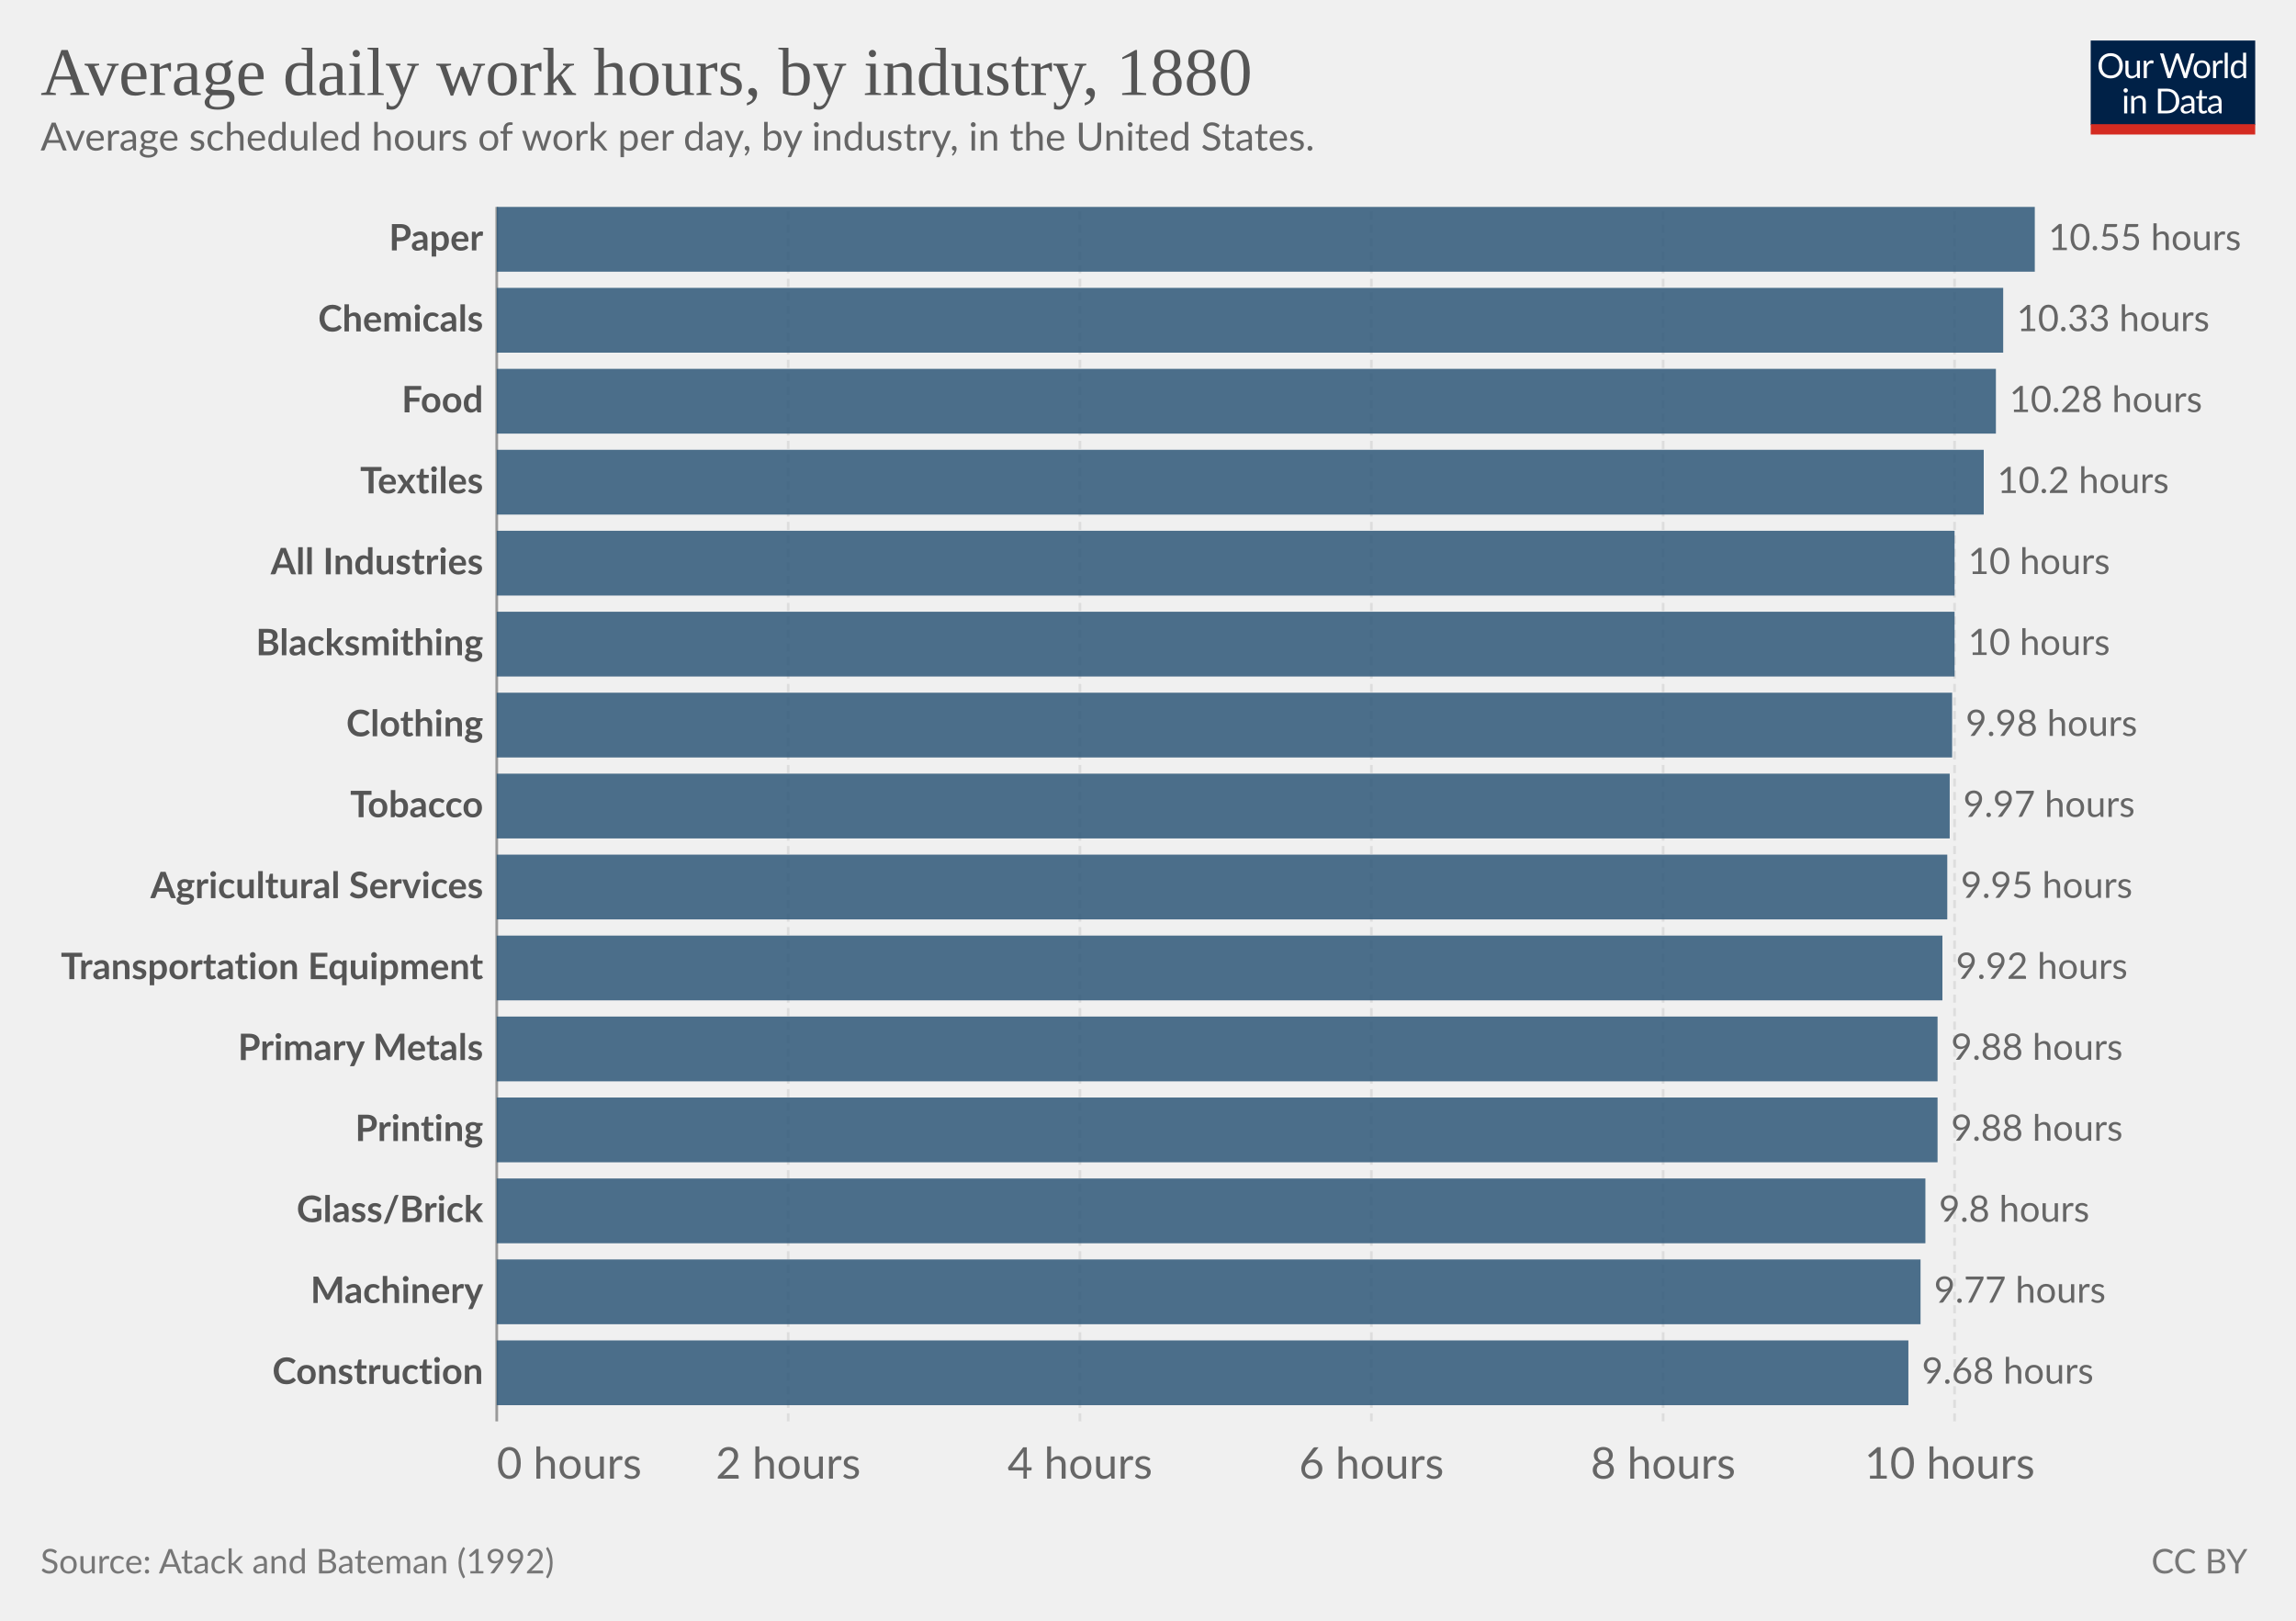
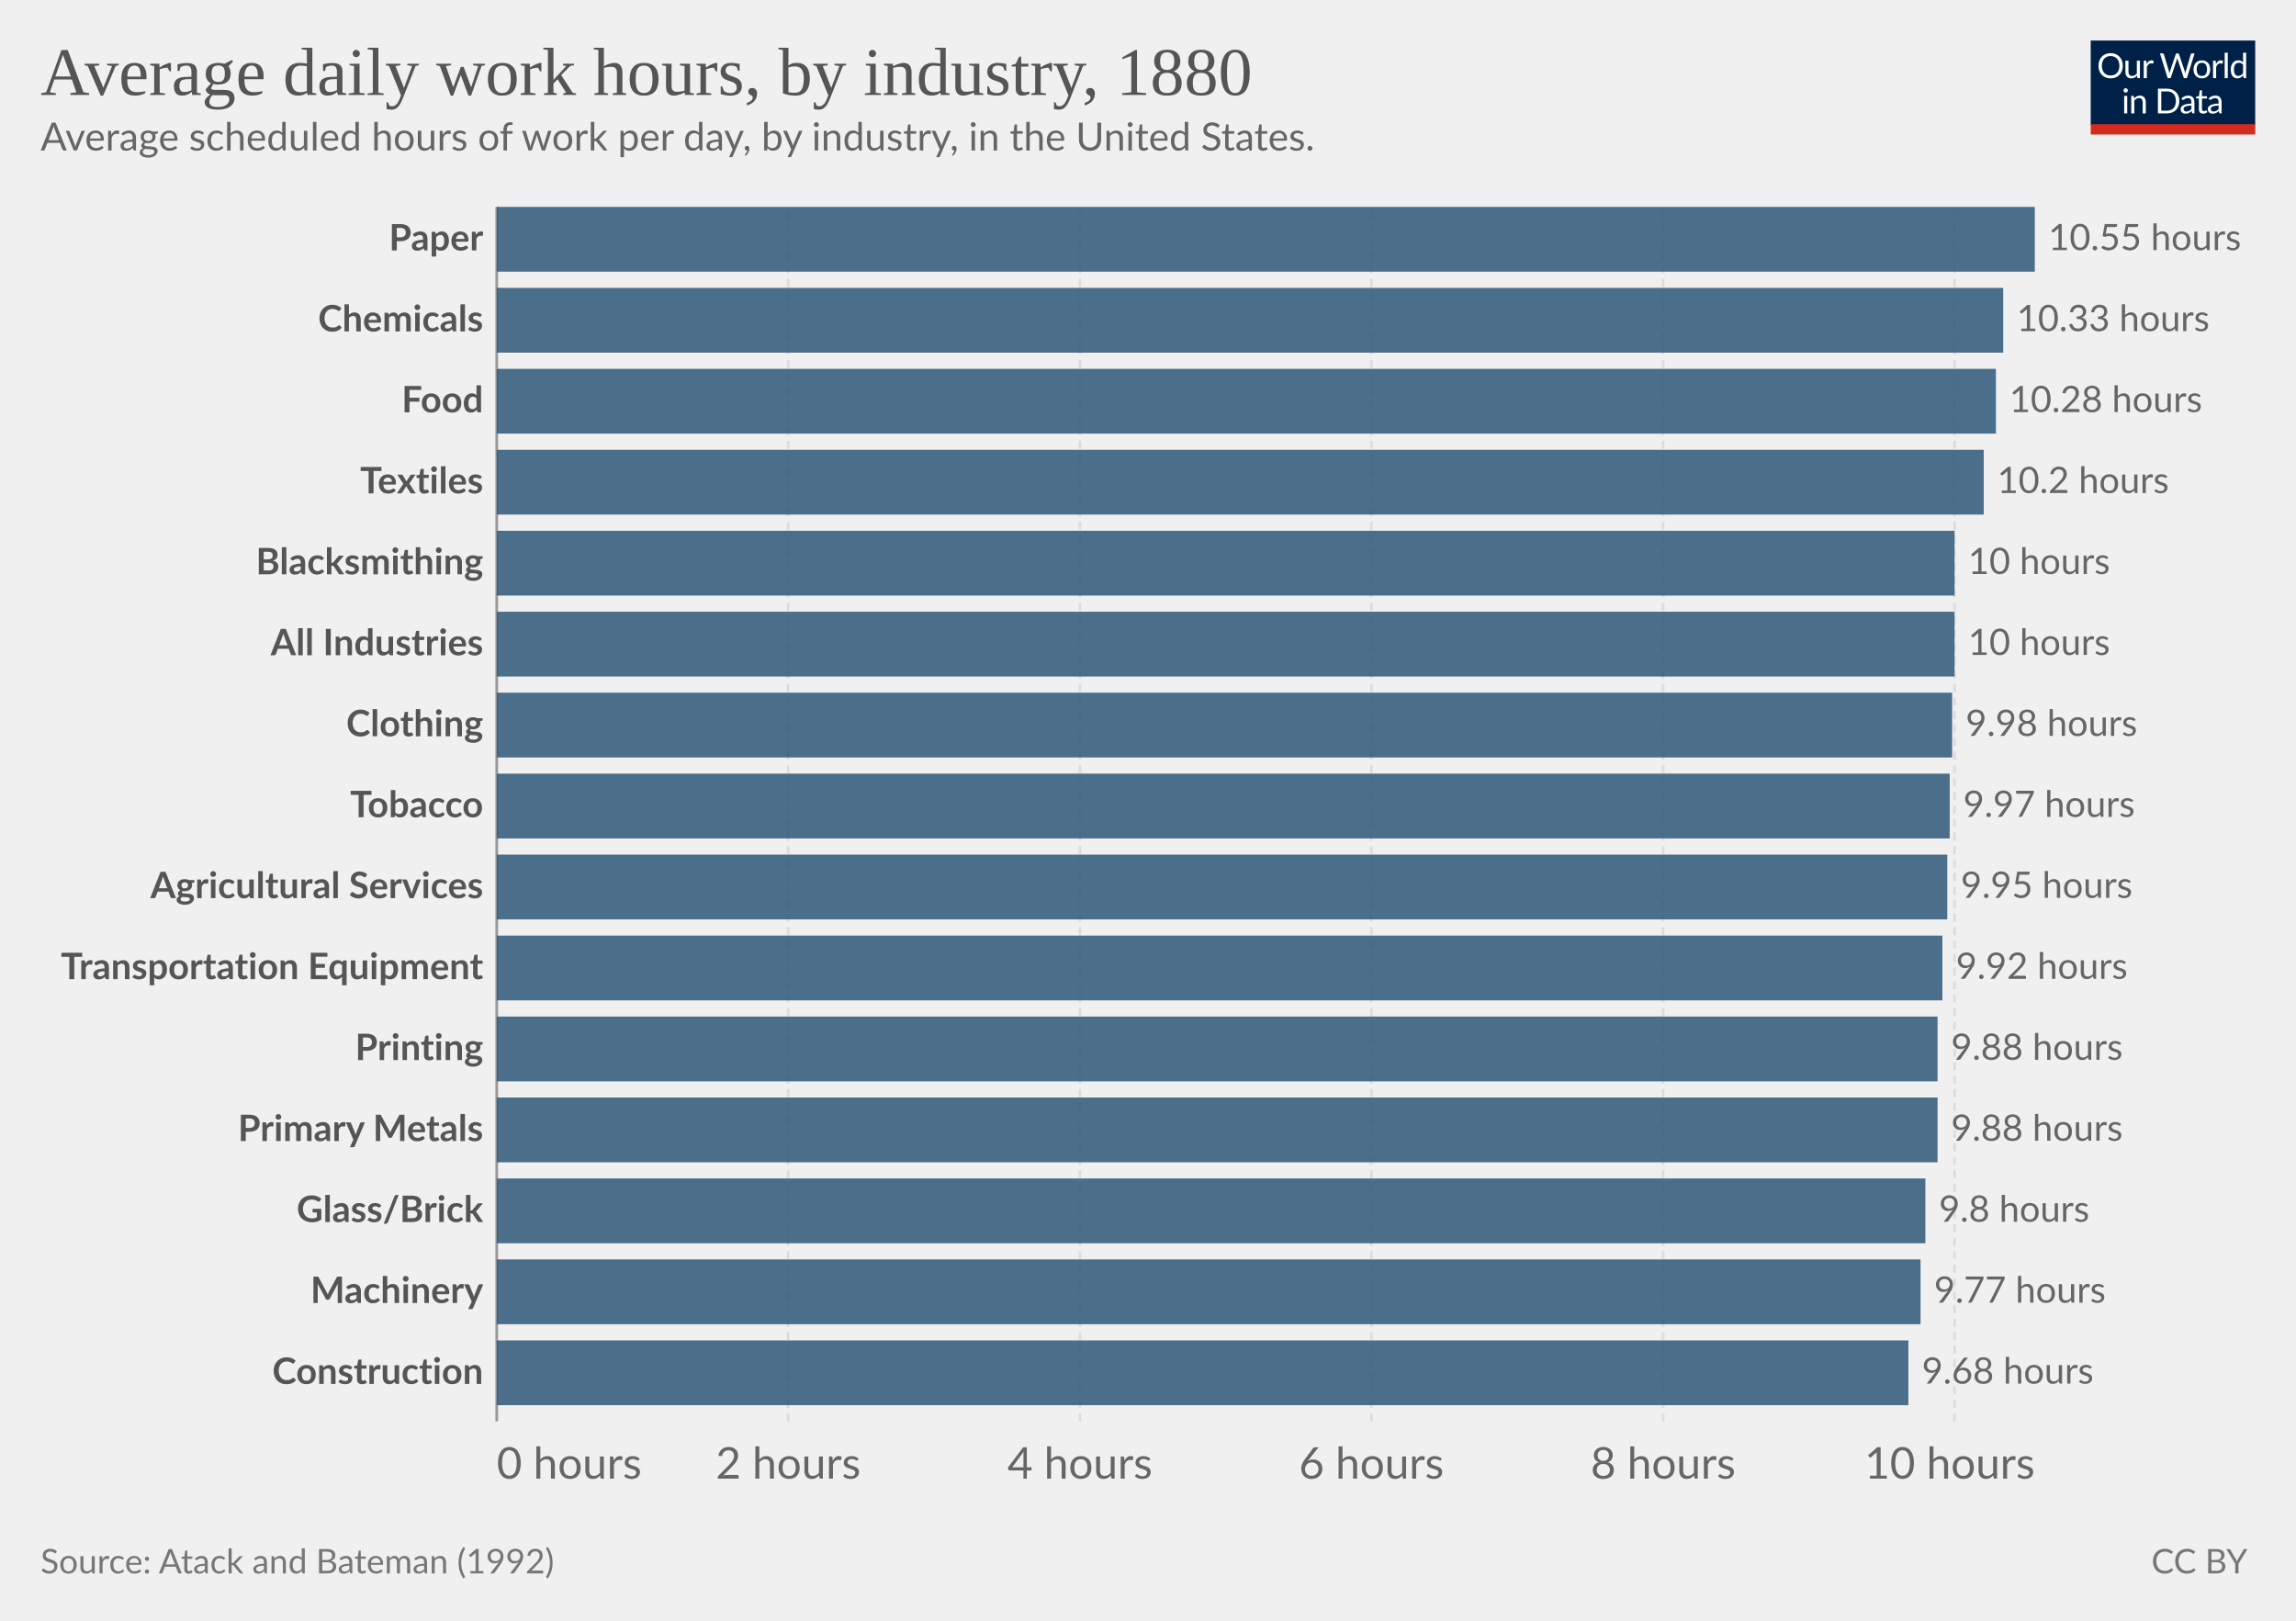
<svg xmlns="http://www.w3.org/2000/svg" version="1.1" style="font-family:Lato, 'Helvetica Neue', Helvetica, Arial, sans-serif;font-size:18px;background-color:white;text-rendering:geometricPrecision;-webkit-font-smoothing:antialiased" width="850" height="600" viewBox="0 0 850 600">
  <g class="HeaderView">
    <g transform="translate(774, 15) scale(0.29)">
      <svg className="owidLog" width="210" height="120" viewBox="0 0 210 120" fill="none">
        <g clip-path="url(#clip0)">
          <path d="M0 0h210v107.89H0V0z" fill="#002147" />
          <path d="M40.98 32.25c0 2.36-.38 4.53-1.12 6.51a14.26 14.26 0 0 1-8.1 8.4c-1.9.78-4.02 1.17-6.34 1.17-2.31 0-4.42-.39-6.33-1.17a14.31 14.31 0 0 1-8.08-8.4 18.29 18.29 0 0 1-1.12-6.51c0-2.36.38-4.53 1.12-6.5.75-1.97 1.8-3.67 3.17-5.1a14.32 14.32 0 0 1 4.9-3.34c1.92-.8 4.03-1.19 6.34-1.19 2.32 0 4.43.4 6.34 1.19 1.92.8 3.56 1.9 4.93 3.34a14.87 14.87 0 0 1 3.17 5.1 18.1 18.1 0 0 1 1.12 6.5zm-4.38 0c0-1.94-.26-3.68-.8-5.22a10.91 10.91 0 0 0-2.24-3.89 9.68 9.68 0 0 0-3.52-2.46 11.95 11.95 0 0 0-4.62-.86c-1.68 0-3.21.28-4.6.86a9.88 9.88 0 0 0-3.54 2.46 10.91 10.91 0 0 0-2.24 3.9c-.53 1.53-.8 3.27-.8 5.2 0 1.94.27 3.68.8 5.22a11.17 11.17 0 0 0 2.24 3.9 10.01 10.01 0 0 0 3.55 2.44c1.38.56 2.9.83 4.6.83s3.24-.27 4.61-.83a9.8 9.8 0 0 0 3.52-2.44 11.17 11.17 0 0 0 2.25-3.9c.53-1.54.8-3.28.8-5.21zm26.22-6.54V48H60.5c-.56 0-.9-.27-1.05-.81l-.31-2.4a12.45 12.45 0 0 1-3.26 2.6c-1.2.64-2.58.96-4.13.96-1.22 0-2.3-.2-3.24-.6a6.52 6.52 0 0 1-2.33-1.7 7.37 7.37 0 0 1-1.43-2.67c-.3-1.04-.46-2.2-.46-3.45V25.7h3.91v14.22c0 1.68.38 2.99 1.15 3.91.77.93 1.96 1.39 3.54 1.39 1.16 0 2.24-.27 3.23-.82a10.42 10.42 0 0 0 2.8-2.28V25.7h3.91zm8.61 4.47a9.94 9.94 0 0 1 2.6-3.56 5.64 5.64 0 0 1 3.76-1.3c.47 0 .92.05 1.34.15.44.1.83.27 1.17.49l-.3 2.92c-.09.37-.3.55-.66.55-.2 0-.5-.04-.9-.13a6.21 6.21 0 0 0-3.24.18 4.23 4.23 0 0 0-1.47.92c-.42.4-.81.9-1.17 1.5-.33.58-.64 1.26-.92 2.02V48H67.7V25.71h2.25c.42 0 .72.08.88.25.16.16.27.44.33.83l.26 3.39zm61.16-13.7L122.75 48h-3.82l-7.99-24.05a21.95 21.95 0 0 1-.42-1.58 38.36 38.36 0 0 1-.44 1.58L102.05 48h-3.83L88.4 16.47h3.54c.38 0 .7.1.95.29.26.2.43.43.5.73l6.52 21.9.28 1.28.29 1.46.3-1.46.38-1.27 7.41-21.91c.1-.25.26-.48.51-.69.27-.22.58-.33.95-.33h1.23c.38 0 .69.1.92.29a1.77 1.77 0 0 1 .53.73l7.4 21.9a28.4 28.4 0 0 1 .68 2.62 29.52 29.52 0 0 1 .52-2.61l6.54-21.91a1.31 1.31 0 0 1 .48-.7c.27-.21.58-.32.95-.32h3.32zm9.35 8.88c1.63 0 3.1.27 4.4.82a9.43 9.43 0 0 1 5.46 5.94c.5 1.4.74 2.98.74 4.73 0 1.76-.25 3.34-.74 4.75a9.43 9.43 0 0 1-5.46 5.92c-1.3.52-2.77.79-4.4.79-1.64 0-3.12-.27-4.44-.8a9.42 9.42 0 0 1-3.35-2.3c-.92-1-1.63-2.2-2.13-3.61-.49-1.41-.73-3-.73-4.75s.24-3.33.73-4.73c.5-1.43 1.2-2.64 2.13-3.63.93-1 2.04-1.77 3.35-2.31 1.32-.55 2.8-.82 4.44-.82zm0 19.89c2.2 0 3.84-.73 4.93-2.2 1.08-1.48 1.63-3.54 1.63-6.18 0-2.66-.55-4.72-1.63-6.2-1.09-1.49-2.73-2.23-4.93-2.23-1.12 0-2.09.2-2.93.57a5.71 5.71 0 0 0-2.06 1.65c-.55.72-.96 1.61-1.24 2.67-.26 1.04-.4 2.22-.4 3.54 0 2.64.55 4.7 1.64 6.18 1.1 1.47 2.76 2.2 4.99 2.2zm17.97-15.07a9.94 9.94 0 0 1 2.6-3.56 5.64 5.64 0 0 1 3.76-1.3c.47 0 .91.05 1.34.15.44.1.83.27 1.16.49l-.28 2.92c-.09.37-.31.55-.66.55-.2 0-.5-.04-.9-.13a6.2 6.2 0 0 0-3.24.18 4.23 4.23 0 0 0-1.47.92c-.43.4-.82.9-1.17 1.5a13.1 13.1 0 0 0-.92 2.02V48h-3.94V25.71h2.24c.43 0 .72.08.88.25.17.16.28.44.33.83l.27 3.39zm15.04-14.59V48h-3.92V15.6h3.92zm19.55 15.43a6.22 6.22 0 0 0-2.38-2.05 6.7 6.7 0 0 0-2.86-.6c-2.07 0-3.66.75-4.77 2.23-1.12 1.48-1.68 3.6-1.68 6.33 0 1.46.13 2.7.38 3.74a7.29 7.29 0 0 0 1.1 2.56 4.35 4.35 0 0 0 1.78 1.45c.7.3 1.5.46 2.4.46 1.29 0 2.41-.3 3.36-.88a9.6 9.6 0 0 0 2.67-2.49V31.02zm3.91-15.43V48h-2.33c-.56 0-.9-.27-1.06-.81l-.35-2.71a12.13 12.13 0 0 1-3.25 2.77 8.28 8.28 0 0 1-4.23 1.06 7.31 7.31 0 0 1-6.14-2.9c-.73-.96-1.3-2.15-1.69-3.57a18.35 18.35 0 0 1 .07-9.48 11.29 11.29 0 0 1 1.89-3.7 8.7 8.7 0 0 1 7.06-3.34 7.96 7.96 0 0 1 6.12 2.62V15.59h3.91zM46.61 70.71V93H42.7V70.71h3.91zm.84-7c0 .39-.08.75-.24 1.09-.15.32-.35.61-.62.88-.25.25-.55.44-.9.59a2.67 2.67 0 0 1-2.16 0 2.9 2.9 0 0 1-1.45-1.47 2.67 2.67 0 0 1 0-2.16c.15-.35.35-.65.6-.9.25-.27.53-.47.85-.62a2.67 2.67 0 0 1 2.16 0c.35.15.65.35.9.62.27.25.47.55.62.9.16.34.24.7.24 1.08zm7.97 10.24c.49-.54 1-1.04 1.54-1.48a9.85 9.85 0 0 1 3.66-1.84 8.96 8.96 0 0 1 5.43.35c.94.4 1.72.97 2.33 1.71.63.74 1.11 1.62 1.43 2.67.32 1.04.49 2.19.49 3.45V93h-3.94V78.81c0-1.69-.4-3-1.17-3.92-.76-.93-1.93-1.4-3.5-1.4-1.15 0-2.24.27-3.25.83-1 .56-1.92 1.31-2.77 2.27V93h-3.94V70.71h2.35c.56 0 .9.28 1.04.82l.3 2.42zm57.7 3.3c0 2.36-.37 4.5-1.11 6.44a14.3 14.3 0 0 1-3.17 4.98c-1.37 1.37-3 2.45-4.93 3.2-1.9.76-4.02 1.13-6.33 1.13H85.8V61.47h11.77c2.31 0 4.42.39 6.33 1.15a13.8 13.8 0 0 1 8.1 8.18 17.75 17.75 0 0 1 1.12 6.45zm-4.37 0c0-1.94-.26-3.67-.8-5.2a10.94 10.94 0 0 0-2.23-3.87 9.57 9.57 0 0 0-3.53-2.42 12.23 12.23 0 0 0-4.61-.83h-7.5v24.62h7.5c1.7 0 3.24-.28 4.61-.84a9.7 9.7 0 0 0 3.53-2.4 10.94 10.94 0 0 0 2.24-3.87c.53-1.53.8-3.26.8-5.2zm19.8 5.72c-1.8.06-3.34.2-4.62.44-1.26.22-2.3.51-3.1.88-.8.36-1.37.8-1.74 1.3-.35.5-.53 1.05-.53 1.67 0 .58.1 1.1.3 1.52a3 3 0 0 0 .76 1.05c.34.27.73.46 1.17.6a6.13 6.13 0 0 0 1.45.17 7.28 7.28 0 0 0 3.5-.81 11.95 11.95 0 0 0 2.82-2.2v-4.62zm-12.65-9.11a12.73 12.73 0 0 1 3.98-2.66c1.43-.59 3-.88 4.73-.88 1.25 0 2.36.2 3.33.61a6.81 6.81 0 0 1 3.94 4.38c.33 1.04.5 2.19.5 3.43V93h-1.74a1.8 1.8 0 0 1-.88-.18c-.2-.13-.36-.38-.48-.74l-.44-2.12-1.72 1.46a9.48 9.48 0 0 1-3.74 1.7c-.69.15-1.46.23-2.3.23-.87 0-1.69-.12-2.45-.35a5.34 5.34 0 0 1-3.34-2.93 6.64 6.64 0 0 1-.49-2.64c0-.88.25-1.72.73-2.53a6.33 6.33 0 0 1 2.35-2.17c1.09-.63 2.5-1.15 4.25-1.54 1.75-.41 3.89-.65 6.42-.7v-1.75c0-1.73-.37-3.03-1.12-3.91-.75-.9-1.84-1.34-3.28-1.34-.97 0-1.78.12-2.44.37-.64.23-1.2.5-1.7.81l-1.23.82c-.33.23-.67.35-1 .35-.27 0-.5-.07-.69-.2a2.1 2.1 0 0 1-.48-.53l-.7-1.25zm27.67 19.5c-1.76 0-3.12-.5-4.07-1.48-.94-.98-1.41-2.4-1.41-4.25V74h-2.68a.9.9 0 0 1-.6-.2c-.16-.14-.24-.36-.24-.66v-1.56l3.65-.46.9-6.89c.05-.22.14-.4.29-.52a.88.88 0 0 1 .62-.22H142v7.67h6.44V74H142v13.38c0 .94.22 1.63.68 2.09.45.45 1.04.68 1.76.68a3.21 3.21 0 0 0 1.85-.53l.55-.35c.16-.12.3-.18.41-.18.2 0 .4.13.55.38l1.15 1.87a7.45 7.45 0 0 1-2.44 1.5 8.53 8.53 0 0 1-2.95.52zm19.68-10.4c-1.8.07-3.34.21-4.62.45-1.26.22-2.3.51-3.1.88-.8.36-1.37.8-1.74 1.3-.35.5-.53 1.05-.53 1.67 0 .58.1 1.1.3 1.52a2.9 2.9 0 0 0 .76 1.05c.34.27.73.46 1.17.6a6.13 6.13 0 0 0 1.45.17 7.3 7.3 0 0 0 3.5-.81 12.04 12.04 0 0 0 2.82-2.2v-4.62zm-12.65-9.1a12.72 12.72 0 0 1 3.99-2.66c1.42-.59 3-.88 4.72-.88 1.25 0 2.36.2 3.33.61a6.81 6.81 0 0 1 3.94 4.38c.33 1.04.5 2.19.5 3.43V93h-1.74a1.8 1.8 0 0 1-.88-.18c-.2-.13-.36-.38-.48-.74l-.44-2.12-1.72 1.46a9.48 9.48 0 0 1-3.74 1.7c-.69.15-1.46.23-2.3.23-.87 0-1.69-.12-2.45-.35a5.33 5.33 0 0 1-3.34-2.93 6.62 6.62 0 0 1-.49-2.64c0-.88.25-1.72.73-2.53a6.33 6.33 0 0 1 2.35-2.17c1.09-.63 2.5-1.15 4.25-1.54 1.74-.41 3.89-.65 6.42-.7v-1.75c0-1.73-.37-3.03-1.12-3.91-.75-.9-1.84-1.34-3.28-1.34-.97 0-1.78.12-2.44.37-.64.23-1.2.5-1.7.81l-1.22.82c-.34.23-.68.35-1.02.35-.26 0-.49-.07-.68-.2a1.88 1.88 0 0 1-.48-.53l-.7-1.25zM40.98 32.25c0 2.36-.38 4.53-1.12 6.51a14.26 14.26 0 0 1-8.1 8.4c-1.9.78-4.02 1.17-6.34 1.17-2.31 0-4.42-.39-6.33-1.17a14.31 14.31 0 0 1-8.08-8.4 18.29 18.29 0 0 1-1.12-6.51c0-2.36.38-4.53 1.12-6.5.75-1.97 1.8-3.67 3.17-5.1a14.32 14.32 0 0 1 4.9-3.34c1.92-.8 4.03-1.19 6.34-1.19 2.32 0 4.43.4 6.34 1.19 1.92.8 3.56 1.9 4.93 3.34a14.87 14.87 0 0 1 3.17 5.1 18.1 18.1 0 0 1 1.12 6.5zm-4.38 0c0-1.94-.26-3.68-.8-5.22a10.91 10.91 0 0 0-2.24-3.89 9.68 9.68 0 0 0-3.52-2.46 11.95 11.95 0 0 0-4.62-.86c-1.68 0-3.21.28-4.6.86a9.88 9.88 0 0 0-3.54 2.46 10.91 10.91 0 0 0-2.24 3.9c-.53 1.53-.8 3.27-.8 5.2 0 1.94.27 3.68.8 5.22a11.17 11.17 0 0 0 2.24 3.9 10.01 10.01 0 0 0 3.55 2.44c1.38.56 2.9.83 4.6.83s3.24-.27 4.61-.83a9.8 9.8 0 0 0 3.52-2.44 11.17 11.17 0 0 0 2.25-3.9c.53-1.54.8-3.28.8-5.21zm26.22-6.54V48H60.5c-.56 0-.9-.27-1.05-.81l-.31-2.4a12.45 12.45 0 0 1-3.26 2.6c-1.2.64-2.58.96-4.13.96-1.22 0-2.3-.2-3.24-.6a6.52 6.52 0 0 1-2.33-1.7 7.37 7.37 0 0 1-1.43-2.67c-.3-1.04-.46-2.2-.46-3.45V25.7h3.91v14.22c0 1.68.38 2.99 1.15 3.91.77.93 1.96 1.39 3.54 1.39 1.16 0 2.24-.27 3.23-.82a10.42 10.42 0 0 0 2.8-2.28V25.7h3.91zm8.61 4.47a9.94 9.94 0 0 1 2.6-3.56 5.64 5.64 0 0 1 3.76-1.3c.47 0 .92.05 1.34.15.44.1.83.27 1.17.49l-.3 2.92c-.09.37-.3.55-.66.55-.2 0-.5-.04-.9-.13a6.21 6.21 0 0 0-3.24.18 4.23 4.23 0 0 0-1.47.92c-.42.4-.81.9-1.17 1.5-.33.58-.64 1.26-.92 2.02V48H67.7V25.71h2.25c.42 0 .72.08.88.25.16.16.27.44.33.83l.26 3.39zm61.16-13.7L122.75 48h-3.82l-7.99-24.05a21.95 21.95 0 0 1-.42-1.58 38.36 38.36 0 0 1-.44 1.58L102.05 48h-3.83L88.4 16.47h3.54c.38 0 .7.1.95.29.26.2.43.43.5.73l6.52 21.9.28 1.28.29 1.46.3-1.46.38-1.27 7.41-21.91c.1-.25.26-.48.51-.69.27-.22.58-.33.95-.33h1.23c.38 0 .69.1.92.29a1.77 1.77 0 0 1 .53.73l7.4 21.9a28.4 28.4 0 0 1 .68 2.62 29.52 29.52 0 0 1 .52-2.61l6.54-21.91a1.31 1.31 0 0 1 .48-.7c.27-.21.58-.32.95-.32h3.32zm9.35 8.88c1.63 0 3.1.27 4.4.82a9.43 9.43 0 0 1 5.46 5.94c.5 1.4.74 2.98.74 4.73 0 1.76-.25 3.34-.74 4.75a9.43 9.43 0 0 1-5.46 5.92c-1.3.52-2.77.79-4.4.79-1.64 0-3.12-.27-4.44-.8a9.42 9.42 0 0 1-3.35-2.3c-.92-1-1.63-2.2-2.13-3.61-.49-1.41-.73-3-.73-4.75s.24-3.33.73-4.73c.5-1.43 1.2-2.64 2.13-3.63.93-1 2.04-1.77 3.35-2.31 1.32-.55 2.8-.82 4.44-.82zm0 19.89c2.2 0 3.84-.73 4.93-2.2 1.08-1.48 1.63-3.54 1.63-6.18 0-2.66-.55-4.72-1.63-6.2-1.09-1.49-2.73-2.23-4.93-2.23-1.12 0-2.09.2-2.93.57a5.71 5.71 0 0 0-2.06 1.65c-.55.72-.96 1.61-1.24 2.67-.26 1.04-.4 2.22-.4 3.54 0 2.64.55 4.7 1.64 6.18 1.1 1.47 2.76 2.2 4.99 2.2zm17.97-15.07a9.94 9.94 0 0 1 2.6-3.56 5.64 5.64 0 0 1 3.76-1.3c.47 0 .91.05 1.34.15.44.1.83.27 1.16.49l-.28 2.92c-.09.37-.31.55-.66.55-.2 0-.5-.04-.9-.13a6.2 6.2 0 0 0-3.24.18 4.23 4.23 0 0 0-1.47.92c-.43.4-.82.9-1.17 1.5a13.1 13.1 0 0 0-.92 2.02V48h-3.94V25.71h2.24c.43 0 .72.08.88.25.17.16.28.44.33.83l.27 3.39zm15.04-14.59V48h-3.92V15.6h3.92zm19.55 15.43a6.22 6.22 0 0 0-2.38-2.05 6.7 6.7 0 0 0-2.86-.6c-2.07 0-3.66.75-4.77 2.23-1.12 1.48-1.68 3.6-1.68 6.33 0 1.46.13 2.7.38 3.74a7.29 7.29 0 0 0 1.1 2.56 4.35 4.35 0 0 0 1.78 1.45c.7.3 1.5.46 2.4.46 1.29 0 2.41-.3 3.36-.88a9.6 9.6 0 0 0 2.67-2.49V31.02zm3.91-15.43V48h-2.33c-.56 0-.9-.27-1.06-.81l-.35-2.71a12.13 12.13 0 0 1-3.25 2.77 8.28 8.28 0 0 1-4.23 1.06 7.31 7.31 0 0 1-6.14-2.9c-.73-.96-1.3-2.15-1.69-3.57a18.35 18.35 0 0 1 .07-9.48 11.29 11.29 0 0 1 1.89-3.7 8.7 8.7 0 0 1 7.06-3.34 7.96 7.96 0 0 1 6.12 2.62V15.59h3.91zM46.61 70.71V93H42.7V70.71h3.91zm.84-7c0 .39-.08.75-.24 1.09-.15.32-.35.61-.62.88-.25.25-.55.44-.9.59a2.67 2.67 0 0 1-2.16 0 2.9 2.9 0 0 1-1.45-1.47 2.67 2.67 0 0 1 0-2.16c.15-.35.35-.65.6-.9.25-.27.53-.47.85-.62a2.67 2.67 0 0 1 2.16 0c.35.15.65.35.9.62.27.25.47.55.62.9.16.34.24.7.24 1.08zm7.97 10.24c.49-.54 1-1.04 1.54-1.48a9.85 9.85 0 0 1 3.66-1.84 8.96 8.96 0 0 1 5.43.35c.94.4 1.72.97 2.33 1.71.63.74 1.11 1.62 1.43 2.67.32 1.04.49 2.19.49 3.45V93h-3.94V78.81c0-1.69-.4-3-1.17-3.92-.76-.93-1.93-1.4-3.5-1.4-1.15 0-2.24.27-3.25.83-1 .56-1.92 1.31-2.77 2.27V93h-3.94V70.71h2.35c.56 0 .9.28 1.04.82l.3 2.42zm57.7 3.3c0 2.36-.37 4.5-1.11 6.44a14.3 14.3 0 0 1-3.17 4.98c-1.37 1.37-3 2.45-4.93 3.2-1.9.76-4.02 1.13-6.33 1.13H85.8V61.47h11.77c2.31 0 4.42.39 6.33 1.15a13.8 13.8 0 0 1 8.1 8.18 17.75 17.75 0 0 1 1.12 6.45zm-4.37 0c0-1.94-.26-3.67-.8-5.2a10.94 10.94 0 0 0-2.23-3.87 9.57 9.57 0 0 0-3.53-2.42 12.23 12.23 0 0 0-4.61-.83h-7.5v24.62h7.5c1.7 0 3.24-.28 4.61-.84a9.7 9.7 0 0 0 3.53-2.4 10.94 10.94 0 0 0 2.24-3.87c.53-1.53.8-3.26.8-5.2zm19.8 5.72c-1.8.06-3.34.2-4.62.44-1.26.22-2.3.51-3.1.88-.8.36-1.37.8-1.74 1.3-.35.5-.53 1.05-.53 1.67 0 .58.1 1.1.3 1.52a3 3 0 0 0 .76 1.05c.34.27.73.46 1.17.6a6.13 6.13 0 0 0 1.45.17 7.28 7.28 0 0 0 3.5-.81 11.95 11.95 0 0 0 2.82-2.2v-4.62zm-12.65-9.11a12.73 12.73 0 0 1 3.98-2.66c1.43-.59 3-.88 4.73-.88 1.25 0 2.36.2 3.33.61a6.81 6.81 0 0 1 3.94 4.38c.33 1.04.5 2.19.5 3.43V93h-1.74a1.8 1.8 0 0 1-.88-.18c-.2-.13-.36-.38-.48-.74l-.44-2.12-1.72 1.46a9.48 9.48 0 0 1-3.74 1.7c-.69.15-1.46.23-2.3.23-.87 0-1.69-.12-2.45-.35a5.34 5.34 0 0 1-3.34-2.93 6.64 6.64 0 0 1-.49-2.64c0-.88.25-1.72.73-2.53a6.33 6.33 0 0 1 2.35-2.17c1.09-.63 2.5-1.15 4.25-1.54 1.75-.41 3.89-.65 6.42-.7v-1.75c0-1.73-.37-3.03-1.12-3.91-.75-.9-1.84-1.34-3.28-1.34-.97 0-1.78.12-2.44.37-.64.23-1.2.5-1.7.81l-1.23.82c-.33.23-.67.35-1 .35-.27 0-.5-.07-.69-.2a2.1 2.1 0 0 1-.48-.53l-.7-1.25zm27.67 19.5c-1.76 0-3.12-.5-4.07-1.48-.94-.98-1.41-2.4-1.41-4.25V74h-2.68a.9.9 0 0 1-.6-.2c-.16-.14-.24-.36-.24-.66v-1.56l3.65-.46.9-6.89c.05-.22.14-.4.29-.52a.88.88 0 0 1 .62-.22H142v7.67h6.44V74H142v13.38c0 .94.22 1.63.68 2.09.45.45 1.04.68 1.76.68a3.21 3.21 0 0 0 1.85-.53l.55-.35c.16-.12.3-.18.41-.18.2 0 .4.13.55.38l1.15 1.87a7.45 7.45 0 0 1-2.44 1.5 8.53 8.53 0 0 1-2.95.52zm19.68-10.4c-1.8.07-3.34.21-4.62.45-1.26.22-2.3.51-3.1.88-.8.36-1.37.8-1.74 1.3-.35.5-.53 1.05-.53 1.67 0 .58.1 1.1.3 1.52a2.9 2.9 0 0 0 .76 1.05c.34.27.73.46 1.17.6a6.13 6.13 0 0 0 1.45.17 7.3 7.3 0 0 0 3.5-.81 12.04 12.04 0 0 0 2.82-2.2v-4.62zm-12.65-9.1a12.72 12.72 0 0 1 3.99-2.66c1.42-.59 3-.88 4.72-.88 1.25 0 2.36.2 3.33.61a6.81 6.81 0 0 1 3.94 4.38c.33 1.04.5 2.19.5 3.43V93h-1.74a1.8 1.8 0 0 1-.88-.18c-.2-.13-.36-.38-.48-.74l-.44-2.12-1.72 1.46a9.48 9.48 0 0 1-3.74 1.7c-.69.15-1.46.23-2.3.23-.87 0-1.69-.12-2.45-.35a5.33 5.33 0 0 1-3.34-2.93 6.62 6.62 0 0 1-.49-2.64c0-.88.25-1.72.73-2.53a6.33 6.33 0 0 1 2.35-2.17c1.09-.63 2.5-1.15 4.25-1.54 1.74-.41 3.89-.65 6.42-.7v-1.75c0-1.73-.37-3.03-1.12-3.91-.75-.9-1.84-1.34-3.28-1.34-.97 0-1.78.12-2.44.37-.64.23-1.2.5-1.7.81l-1.22.82c-.34.23-.68.35-1.02.35-.26 0-.49-.07-.68-.2a1.88 1.88 0 0 1-.48-.53l-.7-1.25zM40.98 32.25c0 2.36-.38 4.53-1.12 6.51a14.26 14.26 0 0 1-8.1 8.4c-1.9.78-4.02 1.17-6.34 1.17-2.31 0-4.42-.39-6.33-1.17a14.31 14.31 0 0 1-8.08-8.4 18.29 18.29 0 0 1-1.12-6.51c0-2.36.38-4.53 1.12-6.5.75-1.97 1.8-3.67 3.17-5.1a14.32 14.32 0 0 1 4.9-3.34c1.92-.8 4.03-1.19 6.34-1.19 2.32 0 4.43.4 6.34 1.19 1.92.8 3.56 1.9 4.93 3.34a14.87 14.87 0 0 1 3.17 5.1 18.1 18.1 0 0 1 1.12 6.5zm-4.38 0c0-1.94-.26-3.68-.8-5.22a10.91 10.91 0 0 0-2.24-3.89 9.68 9.68 0 0 0-3.52-2.46 11.95 11.95 0 0 0-4.62-.86c-1.68 0-3.21.28-4.6.86a9.88 9.88 0 0 0-3.54 2.46 10.91 10.91 0 0 0-2.24 3.9c-.53 1.53-.8 3.27-.8 5.2 0 1.94.27 3.68.8 5.22a11.17 11.17 0 0 0 2.24 3.9 10.01 10.01 0 0 0 3.55 2.44c1.38.56 2.9.83 4.6.83s3.24-.27 4.61-.83a9.8 9.8 0 0 0 3.52-2.44 11.17 11.17 0 0 0 2.25-3.9c.53-1.54.8-3.28.8-5.21zm26.22-6.54V48H60.5c-.56 0-.9-.27-1.05-.81l-.31-2.4a12.45 12.45 0 0 1-3.26 2.6c-1.2.64-2.58.96-4.13.96-1.22 0-2.3-.2-3.24-.6a6.52 6.52 0 0 1-2.33-1.7 7.37 7.37 0 0 1-1.43-2.67c-.3-1.04-.46-2.2-.46-3.45V25.7h3.91v14.22c0 1.68.38 2.99 1.15 3.91.77.93 1.96 1.39 3.54 1.39 1.16 0 2.24-.27 3.23-.82a10.42 10.42 0 0 0 2.8-2.28V25.7h3.91zm8.61 4.47a9.94 9.94 0 0 1 2.6-3.56 5.64 5.64 0 0 1 3.76-1.3c.47 0 .92.05 1.34.15.44.1.83.27 1.17.49l-.3 2.92c-.09.37-.3.55-.66.55-.2 0-.5-.04-.9-.13a6.21 6.21 0 0 0-3.24.18 4.23 4.23 0 0 0-1.47.92c-.42.4-.81.9-1.17 1.5-.33.58-.64 1.26-.92 2.02V48H67.7V25.71h2.25c.42 0 .72.08.88.25.16.16.27.44.33.83l.26 3.39zm61.16-13.7L122.75 48h-3.82l-7.99-24.05a21.95 21.95 0 0 1-.42-1.58 38.36 38.36 0 0 1-.44 1.58L102.05 48h-3.83L88.4 16.47h3.54c.38 0 .7.1.95.29.26.2.43.43.5.73l6.52 21.9.28 1.28.29 1.46.3-1.46.38-1.27 7.41-21.91c.1-.25.26-.48.51-.69.27-.22.58-.33.95-.33h1.23c.38 0 .69.1.92.29a1.77 1.77 0 0 1 .53.73l7.4 21.9a28.4 28.4 0 0 1 .68 2.62 29.52 29.52 0 0 1 .52-2.61l6.54-21.91a1.31 1.31 0 0 1 .48-.7c.27-.21.58-.32.95-.32h3.32zm9.35 8.88c1.63 0 3.1.27 4.4.82a9.43 9.43 0 0 1 5.46 5.94c.5 1.4.74 2.98.74 4.73 0 1.76-.25 3.34-.74 4.75a9.43 9.43 0 0 1-5.46 5.92c-1.3.52-2.77.79-4.4.79-1.64 0-3.12-.27-4.44-.8a9.42 9.42 0 0 1-3.35-2.3c-.92-1-1.63-2.2-2.13-3.61-.49-1.41-.73-3-.73-4.75s.24-3.33.73-4.73c.5-1.43 1.2-2.64 2.13-3.63.93-1 2.04-1.77 3.35-2.31 1.32-.55 2.8-.82 4.44-.82zm0 19.89c2.2 0 3.84-.73 4.93-2.2 1.08-1.48 1.63-3.54 1.63-6.18 0-2.66-.55-4.72-1.63-6.2-1.09-1.49-2.73-2.23-4.93-2.23-1.12 0-2.09.2-2.93.57a5.71 5.71 0 0 0-2.06 1.65c-.55.72-.96 1.61-1.24 2.67-.26 1.04-.4 2.22-.4 3.54 0 2.64.55 4.7 1.64 6.18 1.1 1.47 2.76 2.2 4.99 2.2zm17.97-15.07a9.94 9.94 0 0 1 2.6-3.56 5.64 5.64 0 0 1 3.76-1.3c.47 0 .91.05 1.34.15.44.1.83.27 1.16.49l-.28 2.92c-.09.37-.31.55-.66.55-.2 0-.5-.04-.9-.13a6.2 6.2 0 0 0-3.24.18 4.23 4.23 0 0 0-1.47.92c-.43.4-.82.9-1.17 1.5a13.1 13.1 0 0 0-.92 2.02V48h-3.94V25.71h2.24c.43 0 .72.08.88.25.17.16.28.44.33.83l.27 3.39zm15.04-14.59V48h-3.92V15.6h3.92zm19.55 15.43a6.22 6.22 0 0 0-2.38-2.05 6.7 6.7 0 0 0-2.86-.6c-2.07 0-3.66.75-4.77 2.23-1.12 1.48-1.68 3.6-1.68 6.33 0 1.46.13 2.7.38 3.74a7.29 7.29 0 0 0 1.1 2.56 4.35 4.35 0 0 0 1.78 1.45c.7.3 1.5.46 2.4.46 1.29 0 2.41-.3 3.36-.88a9.6 9.6 0 0 0 2.67-2.49V31.02zm3.91-15.43V48h-2.33c-.56 0-.9-.27-1.06-.81l-.35-2.71a12.13 12.13 0 0 1-3.25 2.77 8.28 8.28 0 0 1-4.23 1.06 7.31 7.31 0 0 1-6.14-2.9c-.73-.96-1.3-2.15-1.69-3.57a18.35 18.35 0 0 1 .07-9.48 11.29 11.29 0 0 1 1.89-3.7 8.7 8.7 0 0 1 7.06-3.34 7.96 7.96 0 0 1 6.12 2.62V15.59h3.91zM46.61 70.71V93H42.7V70.71h3.91zm.84-7c0 .39-.08.75-.24 1.09-.15.32-.35.61-.62.88-.25.25-.55.44-.9.59a2.67 2.67 0 0 1-2.16 0 2.9 2.9 0 0 1-1.45-1.47 2.67 2.67 0 0 1 0-2.16c.15-.35.35-.65.6-.9.25-.27.53-.47.85-.62a2.67 2.67 0 0 1 2.16 0c.35.15.65.35.9.62.27.25.47.55.62.9.16.34.24.7.24 1.08zm7.97 10.24c.49-.54 1-1.04 1.54-1.48a9.85 9.85 0 0 1 3.66-1.84 8.96 8.96 0 0 1 5.43.35c.94.4 1.72.97 2.33 1.71.63.74 1.11 1.62 1.43 2.67.32 1.04.49 2.19.49 3.45V93h-3.94V78.81c0-1.69-.4-3-1.17-3.92-.76-.93-1.93-1.4-3.5-1.4-1.15 0-2.24.27-3.25.83-1 .56-1.92 1.31-2.77 2.27V93h-3.94V70.71h2.35c.56 0 .9.28 1.04.82l.3 2.42zm57.7 3.3c0 2.36-.37 4.5-1.11 6.44a14.3 14.3 0 0 1-3.17 4.98c-1.37 1.37-3 2.45-4.93 3.2-1.9.76-4.02 1.13-6.33 1.13H85.8V61.47h11.77c2.31 0 4.42.39 6.33 1.15a13.8 13.8 0 0 1 8.1 8.18 17.75 17.75 0 0 1 1.12 6.45zm-4.37 0c0-1.94-.26-3.67-.8-5.2a10.94 10.94 0 0 0-2.23-3.87 9.57 9.57 0 0 0-3.53-2.42 12.23 12.23 0 0 0-4.61-.83h-7.5v24.62h7.5c1.7 0 3.24-.28 4.61-.84a9.7 9.7 0 0 0 3.53-2.4 10.94 10.94 0 0 0 2.24-3.87c.53-1.53.8-3.26.8-5.2zm19.8 5.72c-1.8.06-3.34.2-4.62.44-1.26.22-2.3.51-3.1.88-.8.36-1.37.8-1.74 1.3-.35.5-.53 1.05-.53 1.67 0 .58.1 1.1.3 1.52a3 3 0 0 0 .76 1.05c.34.27.73.46 1.17.6a6.13 6.13 0 0 0 1.45.17 7.28 7.28 0 0 0 3.5-.81 11.95 11.95 0 0 0 2.82-2.2v-4.62zm-12.65-9.11a12.73 12.73 0 0 1 3.98-2.66c1.43-.59 3-.88 4.73-.88 1.25 0 2.36.2 3.33.61a6.81 6.81 0 0 1 3.94 4.38c.33 1.04.5 2.19.5 3.43V93h-1.74a1.8 1.8 0 0 1-.88-.18c-.2-.13-.36-.38-.48-.74l-.44-2.12-1.72 1.46a9.48 9.48 0 0 1-3.74 1.7c-.69.15-1.46.23-2.3.23-.87 0-1.69-.12-2.45-.35a5.34 5.34 0 0 1-3.34-2.93 6.64 6.64 0 0 1-.49-2.64c0-.88.25-1.72.73-2.53a6.33 6.33 0 0 1 2.35-2.17c1.09-.63 2.5-1.15 4.25-1.54 1.75-.41 3.89-.65 6.42-.7v-1.75c0-1.73-.37-3.03-1.12-3.91-.75-.9-1.84-1.34-3.28-1.34-.97 0-1.78.12-2.44.37-.64.23-1.2.5-1.7.81l-1.23.82c-.33.23-.67.35-1 .35-.27 0-.5-.07-.69-.2a2.1 2.1 0 0 1-.48-.53l-.7-1.25zm27.67 19.5c-1.76 0-3.12-.5-4.07-1.48-.94-.98-1.41-2.4-1.41-4.25V74h-2.68a.9.9 0 0 1-.6-.2c-.16-.14-.24-.36-.24-.66v-1.56l3.65-.46.9-6.89c.05-.22.14-.4.29-.52a.88.88 0 0 1 .62-.22H142v7.67h6.44V74H142v13.38c0 .94.22 1.63.68 2.09.45.45 1.04.68 1.76.68a3.21 3.21 0 0 0 1.85-.53l.55-.35c.16-.12.3-.18.41-.18.2 0 .4.13.55.38l1.15 1.87a7.45 7.45 0 0 1-2.44 1.5 8.53 8.53 0 0 1-2.95.52zm19.68-10.4c-1.8.07-3.34.21-4.62.45-1.26.22-2.3.51-3.1.88-.8.36-1.37.8-1.74 1.3-.35.5-.53 1.05-.53 1.67 0 .58.1 1.1.3 1.52a2.9 2.9 0 0 0 .76 1.05c.34.27.73.46 1.17.6a6.13 6.13 0 0 0 1.45.17 7.3 7.3 0 0 0 3.5-.81 12.04 12.04 0 0 0 2.82-2.2v-4.62zm-12.65-9.1a12.72 12.72 0 0 1 3.99-2.66c1.42-.59 3-.88 4.72-.88 1.25 0 2.36.2 3.33.61a6.81 6.81 0 0 1 3.94 4.38c.33 1.04.5 2.19.5 3.43V93h-1.74a1.8 1.8 0 0 1-.88-.18c-.2-.13-.36-.38-.48-.74l-.44-2.12-1.72 1.46a9.48 9.48 0 0 1-3.74 1.7c-.69.15-1.46.23-2.3.23-.87 0-1.69-.12-2.45-.35a5.33 5.33 0 0 1-3.34-2.93 6.62 6.62 0 0 1-.49-2.64c0-.88.25-1.72.73-2.53a6.33 6.33 0 0 1 2.35-2.17c1.09-.63 2.5-1.15 4.25-1.54 1.74-.41 3.89-.65 6.42-.7v-1.75c0-1.73-.37-3.03-1.12-3.91-.75-.9-1.84-1.34-3.28-1.34-.97 0-1.78.12-2.44.37-.64.23-1.2.5-1.7.81l-1.22.82c-.34.23-.68.35-1.02.35-.26 0-.49-.07-.68-.2a1.88 1.88 0 0 1-.48-.53l-.7-1.25z" fill="#fff" />
          <path fill="#D42B21" d="M0 106.79h210V120H0z" />
        </g>
        <defs>
          <clipPath id="clip0">
            <path fill="#fff" d="M0 0h210v120H0z" />
          </clipPath>
        </defs>
      </svg>
    </g>
    <a href="http://localhost:3030/grapher/average-hours-of-work-per-day-by-industry" style="font-family:&quot;Playfair Display&quot;, Georgia, &quot;Times New Roman&quot;, serif" target="_blank" rel="noopener">
      <text font-size="25.20" x="15.0" y="35.2" fill="#555">
        <tspan x="15" y="35.16">Average daily work hours, by industry, 1880</tspan>
      </text>
    </a>
    <text font-size="14.40" x="15.0" y="55.7" fill="#666">
      <tspan x="15" y="55.72">Average scheduled hours of work per day, by industry, in the United States.</tspan>
    </text>
  </g>
  <g class="DiscreteBarChart">
    <rect x="15" y="76.6" width="810" height="470.8" opacity="0" fill="rgba(255,255,255,0)" />
    <g class="HorizontalAxis">
      <text x="183.885" y="547.4" fill="#666" text-anchor="start" font-size="16.2">0 hours</text>
      <text x="291.8" y="547.4" fill="#666" text-anchor="middle" font-size="16.2">2 hours</text>
      <text x="399.8" y="547.4" fill="#666" text-anchor="middle" font-size="16.2">4 hours</text>
      <text x="507.7" y="547.4" fill="#666" text-anchor="middle" font-size="16.2">6 hours</text>
      <text x="615.7" y="547.4" fill="#666" text-anchor="middle" font-size="16.2">8 hours</text>
      <text x="753.315" y="547.4" fill="#666" text-anchor="end" font-size="16.2">10 hours</text>
    </g>
    <g class="AxisGridLines verticalLines">
      <line x1="183.9" y1="526.20" x2="183.9" y2="76.60" stroke="#999" />
      <line x1="291.8" y1="526.20" x2="291.8" y2="76.60" stroke="#ddd" stroke-dasharray="3,2" />
      <line x1="399.8" y1="526.20" x2="399.8" y2="76.60" stroke="#ddd" stroke-dasharray="3,2" />
      <line x1="507.7" y1="526.20" x2="507.7" y2="76.60" stroke="#ddd" stroke-dasharray="3,2" />
      <line x1="615.7" y1="526.20" x2="615.7" y2="76.60" stroke="#ddd" stroke-dasharray="3,2" />
      <line x1="723.6" y1="526.20" x2="723.6" y2="76.60" stroke="#ddd" stroke-dasharray="3,2" />
    </g>
    <g class="bar" transform="translate(0, 88.58933)">
      <text x="0" y="0" transform="translate(178.9, 0)" fill="#555" dominant-baseline="middle" text-anchor="end" font-size="13.5" font-weight="700">Paper</text>
      <rect x="0" y="0" transform="translate(183.9, -11.98933)" width="569.4" height="23.979" fill="#2E5778" opacity="0.85" style="transition:height 200ms ease" />
      <text x="0" y="0" transform="translate(758.3, 0)" fill="#666" dominant-baseline="middle" text-anchor="start" font-size="13.5" font-weight="400">10.55 hours</text>
    </g>
    <g class="bar" transform="translate(0, 118.5627)">
      <text x="0" y="0" transform="translate(178.9, 0)" fill="#555" dominant-baseline="middle" text-anchor="end" font-size="13.5" font-weight="700">Chemicals</text>
      <rect x="0" y="0" transform="translate(183.9, -11.98933)" width="557.7" height="23.979" fill="#2E5778" opacity="0.85" style="transition:height 200ms ease" />
      <text x="0" y="0" transform="translate(746.6, 0)" fill="#666" dominant-baseline="middle" text-anchor="start" font-size="13.5" font-weight="400">10.33 hours</text>
    </g>
    <g class="bar" transform="translate(0, 148.536)">
      <text x="0" y="0" transform="translate(178.9, 0)" fill="#555" dominant-baseline="middle" text-anchor="end" font-size="13.5" font-weight="700">Food</text>
      <rect x="0" y="0" transform="translate(183.9, -11.98933)" width="555" height="23.979" fill="#2E5778" opacity="0.85" style="transition:height 200ms ease" />
      <text x="0" y="0" transform="translate(743.9, 0)" fill="#666" dominant-baseline="middle" text-anchor="start" font-size="13.5" font-weight="400">10.28 hours</text>
    </g>
    <g class="bar" transform="translate(0, 178.5093)">
      <text x="0" y="0" transform="translate(178.9, 0)" fill="#555" dominant-baseline="middle" text-anchor="end" font-size="13.5" font-weight="700">Textiles</text>
      <rect x="0" y="0" transform="translate(183.9, -11.98933)" width="550.5" height="23.979" fill="#2E5778" opacity="0.85" style="transition:height 200ms ease" />
      <text x="0" y="0" transform="translate(739.4, 0)" fill="#666" dominant-baseline="middle" text-anchor="start" font-size="13.5" font-weight="400">10.2 hours</text>
    </g>
    <g class="bar" transform="translate(0, 208.4827)">
-       <text x="0" y="0" transform="translate(178.9, 0)" fill="#555" dominant-baseline="middle" text-anchor="end" font-size="13.5" font-weight="700">All Industries</text>
+       <text x="0" y="0" transform="translate(178.9, 0)" fill="#555" dominant-baseline="middle" text-anchor="end" font-size="13.5" font-weight="700">Blacksmithing</text>
      <rect x="0" y="0" transform="translate(183.9, -11.98933)" width="539.7" height="23.979" fill="#2E5778" opacity="0.85" style="transition:height 200ms ease" />
      <text x="0" y="0" transform="translate(728.6, 0)" fill="#666" dominant-baseline="middle" text-anchor="start" font-size="13.5" font-weight="400">10 hours</text>
    </g>
    <g class="bar" transform="translate(0, 238.456)">
-       <text x="0" y="0" transform="translate(178.9, 0)" fill="#555" dominant-baseline="middle" text-anchor="end" font-size="13.5" font-weight="700">Blacksmithing</text>
+       <text x="0" y="0" transform="translate(178.9, 0)" fill="#555" dominant-baseline="middle" text-anchor="end" font-size="13.5" font-weight="700">All Industries</text>
      <rect x="0" y="0" transform="translate(183.9, -11.98933)" width="539.7" height="23.979" fill="#2E5778" opacity="0.85" style="transition:height 200ms ease" />
      <text x="0" y="0" transform="translate(728.6, 0)" fill="#666" dominant-baseline="middle" text-anchor="start" font-size="13.5" font-weight="400">10 hours</text>
    </g>
    <g class="bar" transform="translate(0, 268.4293)">
      <text x="0" y="0" transform="translate(178.9, 0)" fill="#555" dominant-baseline="middle" text-anchor="end" font-size="13.5" font-weight="700">Clothing</text>
      <rect x="0" y="0" transform="translate(183.9, -11.98933)" width="538.8" height="23.979" fill="#2E5778" opacity="0.85" style="transition:height 200ms ease" />
      <text x="0" y="0" transform="translate(727.7, 0)" fill="#666" dominant-baseline="middle" text-anchor="start" font-size="13.5" font-weight="400">9.98 hours</text>
    </g>
    <g class="bar" transform="translate(0, 298.4027)">
      <text x="0" y="0" transform="translate(178.9, 0)" fill="#555" dominant-baseline="middle" text-anchor="end" font-size="13.5" font-weight="700">Tobacco</text>
      <rect x="0" y="0" transform="translate(183.9, -11.98933)" width="537.9" height="23.979" fill="#2E5778" opacity="0.85" style="transition:height 200ms ease" />
      <text x="0" y="0" transform="translate(726.8, 0)" fill="#666" dominant-baseline="middle" text-anchor="start" font-size="13.5" font-weight="400">9.97 hours</text>
    </g>
    <g class="bar" transform="translate(0, 328.376)">
      <text x="0" y="0" transform="translate(178.9, 0)" fill="#555" dominant-baseline="middle" text-anchor="end" font-size="13.5" font-weight="700">Agricultural Services</text>
      <rect x="0" y="0" transform="translate(183.9, -11.98933)" width="537" height="23.979" fill="#2E5778" opacity="0.85" style="transition:height 200ms ease" />
      <text x="0" y="0" transform="translate(725.9, 0)" fill="#666" dominant-baseline="middle" text-anchor="start" font-size="13.5" font-weight="400">9.95 hours</text>
    </g>
    <g class="bar" transform="translate(0, 358.3493)">
      <text x="0" y="0" transform="translate(178.9, 0)" fill="#555" dominant-baseline="middle" text-anchor="end" font-size="13.5" font-weight="700">Transportation Equipment</text>
      <rect x="0" y="0" transform="translate(183.9, -11.98933)" width="535.2" height="23.979" fill="#2E5778" opacity="0.85" style="transition:height 200ms ease" />
      <text x="0" y="0" transform="translate(724.1, 0)" fill="#666" dominant-baseline="middle" text-anchor="start" font-size="13.5" font-weight="400">9.92 hours</text>
    </g>
    <g class="bar" transform="translate(0, 388.3227)">
-       <text x="0" y="0" transform="translate(178.9, 0)" fill="#555" dominant-baseline="middle" text-anchor="end" font-size="13.5" font-weight="700">Primary Metals</text>
+       <text x="0" y="0" transform="translate(178.9, 0)" fill="#555" dominant-baseline="middle" text-anchor="end" font-size="13.5" font-weight="700">Printing</text>
      <rect x="0" y="0" transform="translate(183.9, -11.98933)" width="533.4" height="23.979" fill="#2E5778" opacity="0.85" style="transition:height 200ms ease" />
      <text x="0" y="0" transform="translate(722.3, 0)" fill="#666" dominant-baseline="middle" text-anchor="start" font-size="13.5" font-weight="400">9.88 hours</text>
    </g>
    <g class="bar" transform="translate(0, 418.296)">
-       <text x="0" y="0" transform="translate(178.9, 0)" fill="#555" dominant-baseline="middle" text-anchor="end" font-size="13.5" font-weight="700">Printing</text>
+       <text x="0" y="0" transform="translate(178.9, 0)" fill="#555" dominant-baseline="middle" text-anchor="end" font-size="13.5" font-weight="700">Primary Metals</text>
      <rect x="0" y="0" transform="translate(183.9, -11.98933)" width="533.4" height="23.979" fill="#2E5778" opacity="0.85" style="transition:height 200ms ease" />
      <text x="0" y="0" transform="translate(722.3, 0)" fill="#666" dominant-baseline="middle" text-anchor="start" font-size="13.5" font-weight="400">9.88 hours</text>
    </g>
    <g class="bar" transform="translate(0, 448.2693)">
      <text x="0" y="0" transform="translate(178.9, 0)" fill="#555" dominant-baseline="middle" text-anchor="end" font-size="13.5" font-weight="700">Glass/Brick</text>
      <rect x="0" y="0" transform="translate(183.9, -11.98933)" width="528.9" height="23.979" fill="#2E5778" opacity="0.85" style="transition:height 200ms ease" />
      <text x="0" y="0" transform="translate(717.8, 0)" fill="#666" dominant-baseline="middle" text-anchor="start" font-size="13.5" font-weight="400">9.8 hours</text>
    </g>
    <g class="bar" transform="translate(0, 478.2427)">
      <text x="0" y="0" transform="translate(178.9, 0)" fill="#555" dominant-baseline="middle" text-anchor="end" font-size="13.5" font-weight="700">Machinery</text>
      <rect x="0" y="0" transform="translate(183.9, -11.98933)" width="527.1" height="23.979" fill="#2E5778" opacity="0.85" style="transition:height 200ms ease" />
      <text x="0" y="0" transform="translate(716, 0)" fill="#666" dominant-baseline="middle" text-anchor="start" font-size="13.5" font-weight="400">9.77 hours</text>
    </g>
    <g class="bar" transform="translate(0, 508.216)">
      <text x="0" y="0" transform="translate(178.9, 0)" fill="#555" dominant-baseline="middle" text-anchor="end" font-size="13.5" font-weight="700">Construction</text>
      <rect x="0" y="0" transform="translate(183.9, -11.98933)" width="522.6" height="23.979" fill="#2E5778" opacity="0.85" style="transition:height 200ms ease" />
      <text x="0" y="0" transform="translate(711.5, 0)" fill="#666" dominant-baseline="middle" text-anchor="start" font-size="13.5" font-weight="400">9.68 hours</text>
    </g>
  </g>
  <g class="SourcesFooter" style="fill:#777">
    <g style="fill:#777">
      <text font-size="12.60" x="15.0" y="582.5">
        <tspan x="15" y="582.48">Source: Atack and Bateman (1992)</tspan>
      </text>
    </g>
    <text font-size="12.60" x="796.4" y="582.5">
      <tspan x="796.444" y="582.48">
        <a style="fill: #777;" class="cclogo" href="http://creativecommons.org/licenses/by/4.0/deed.en_US" target="_blank">CC BY</a>
      </tspan>
    </text>
  </g>
</svg>
